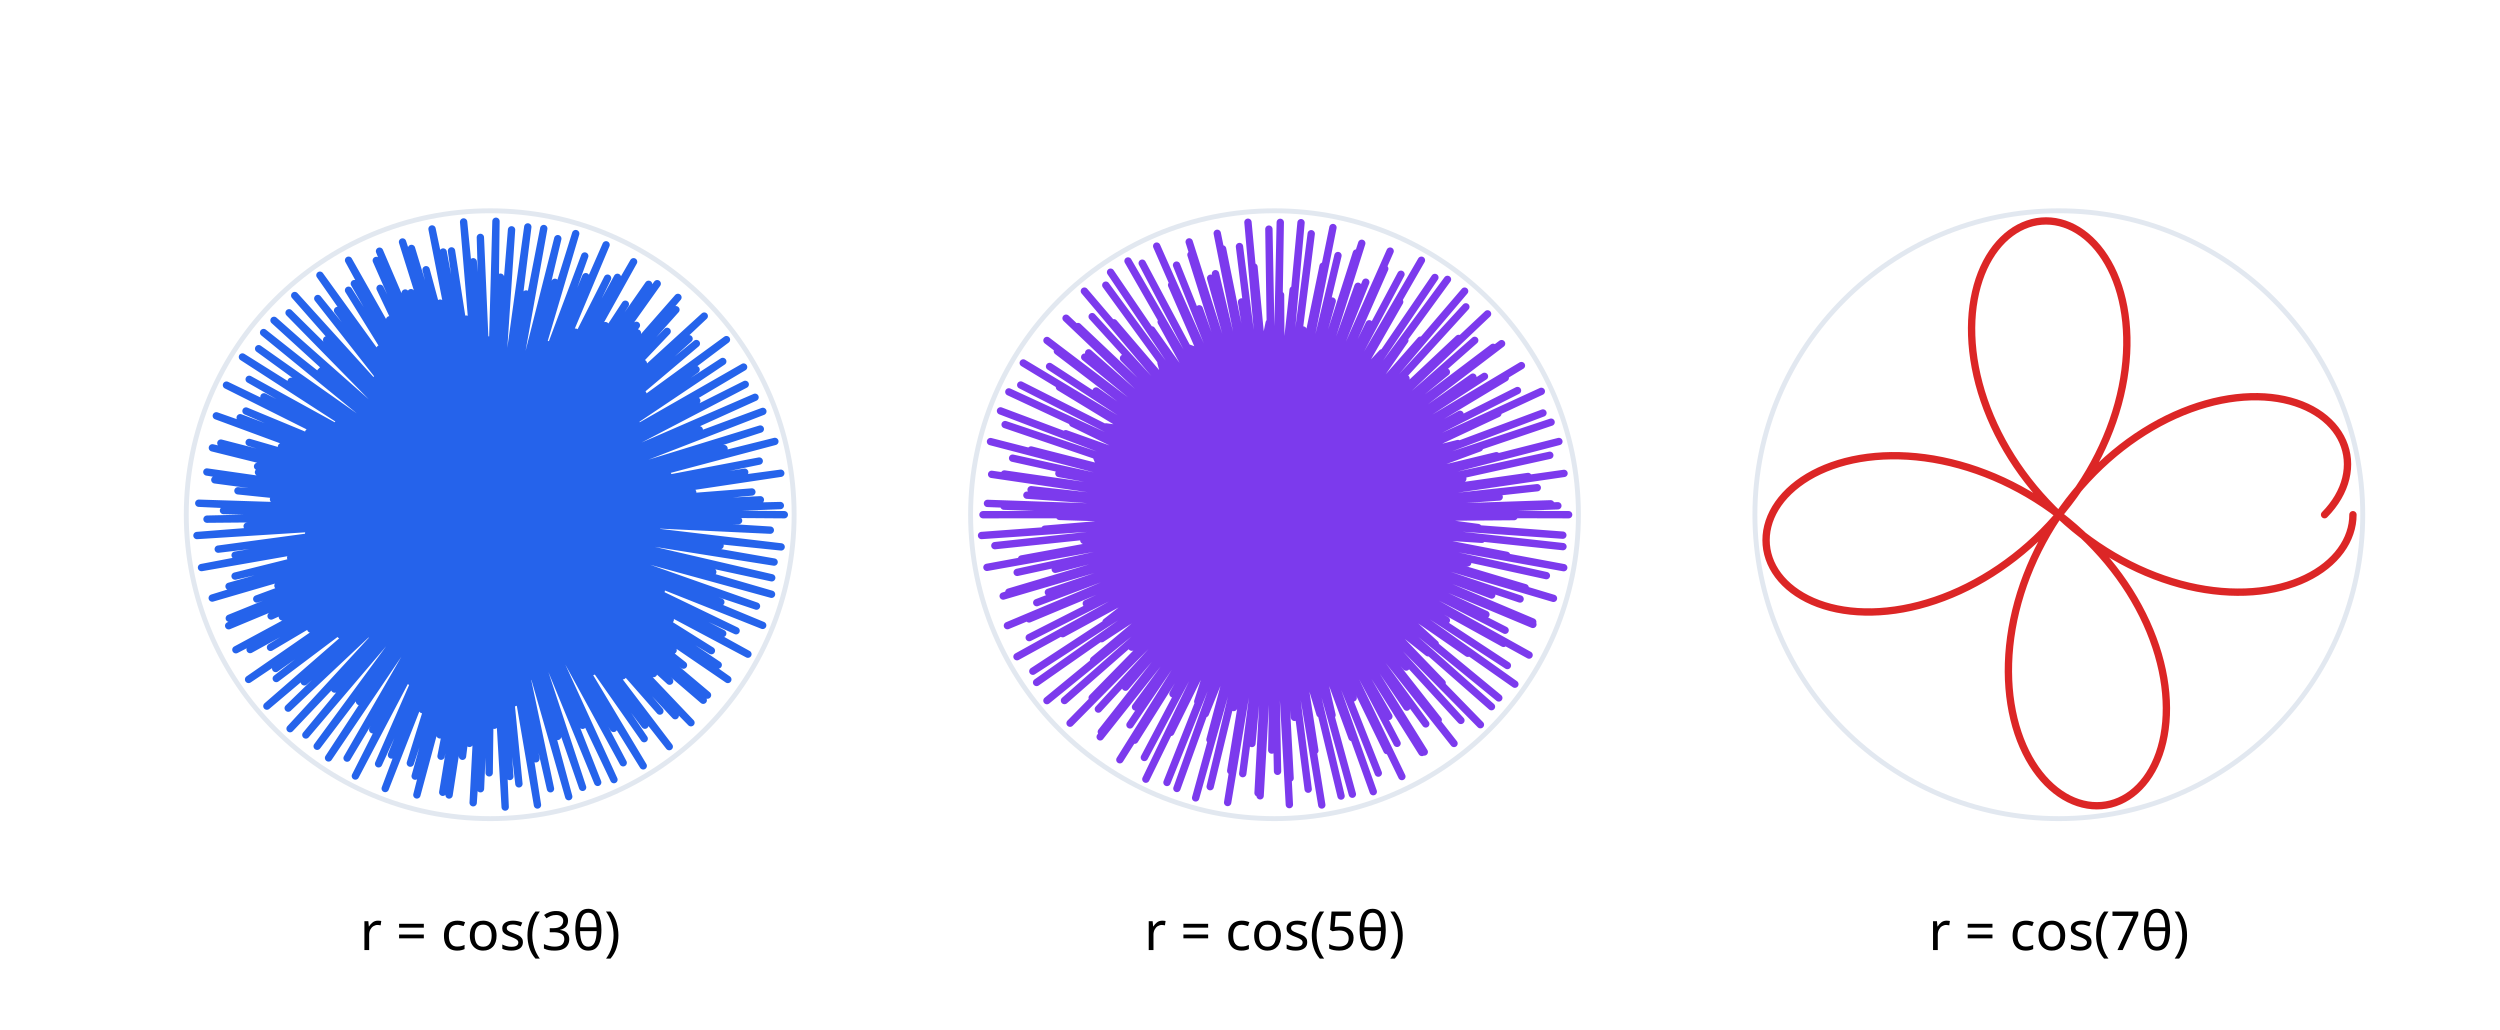
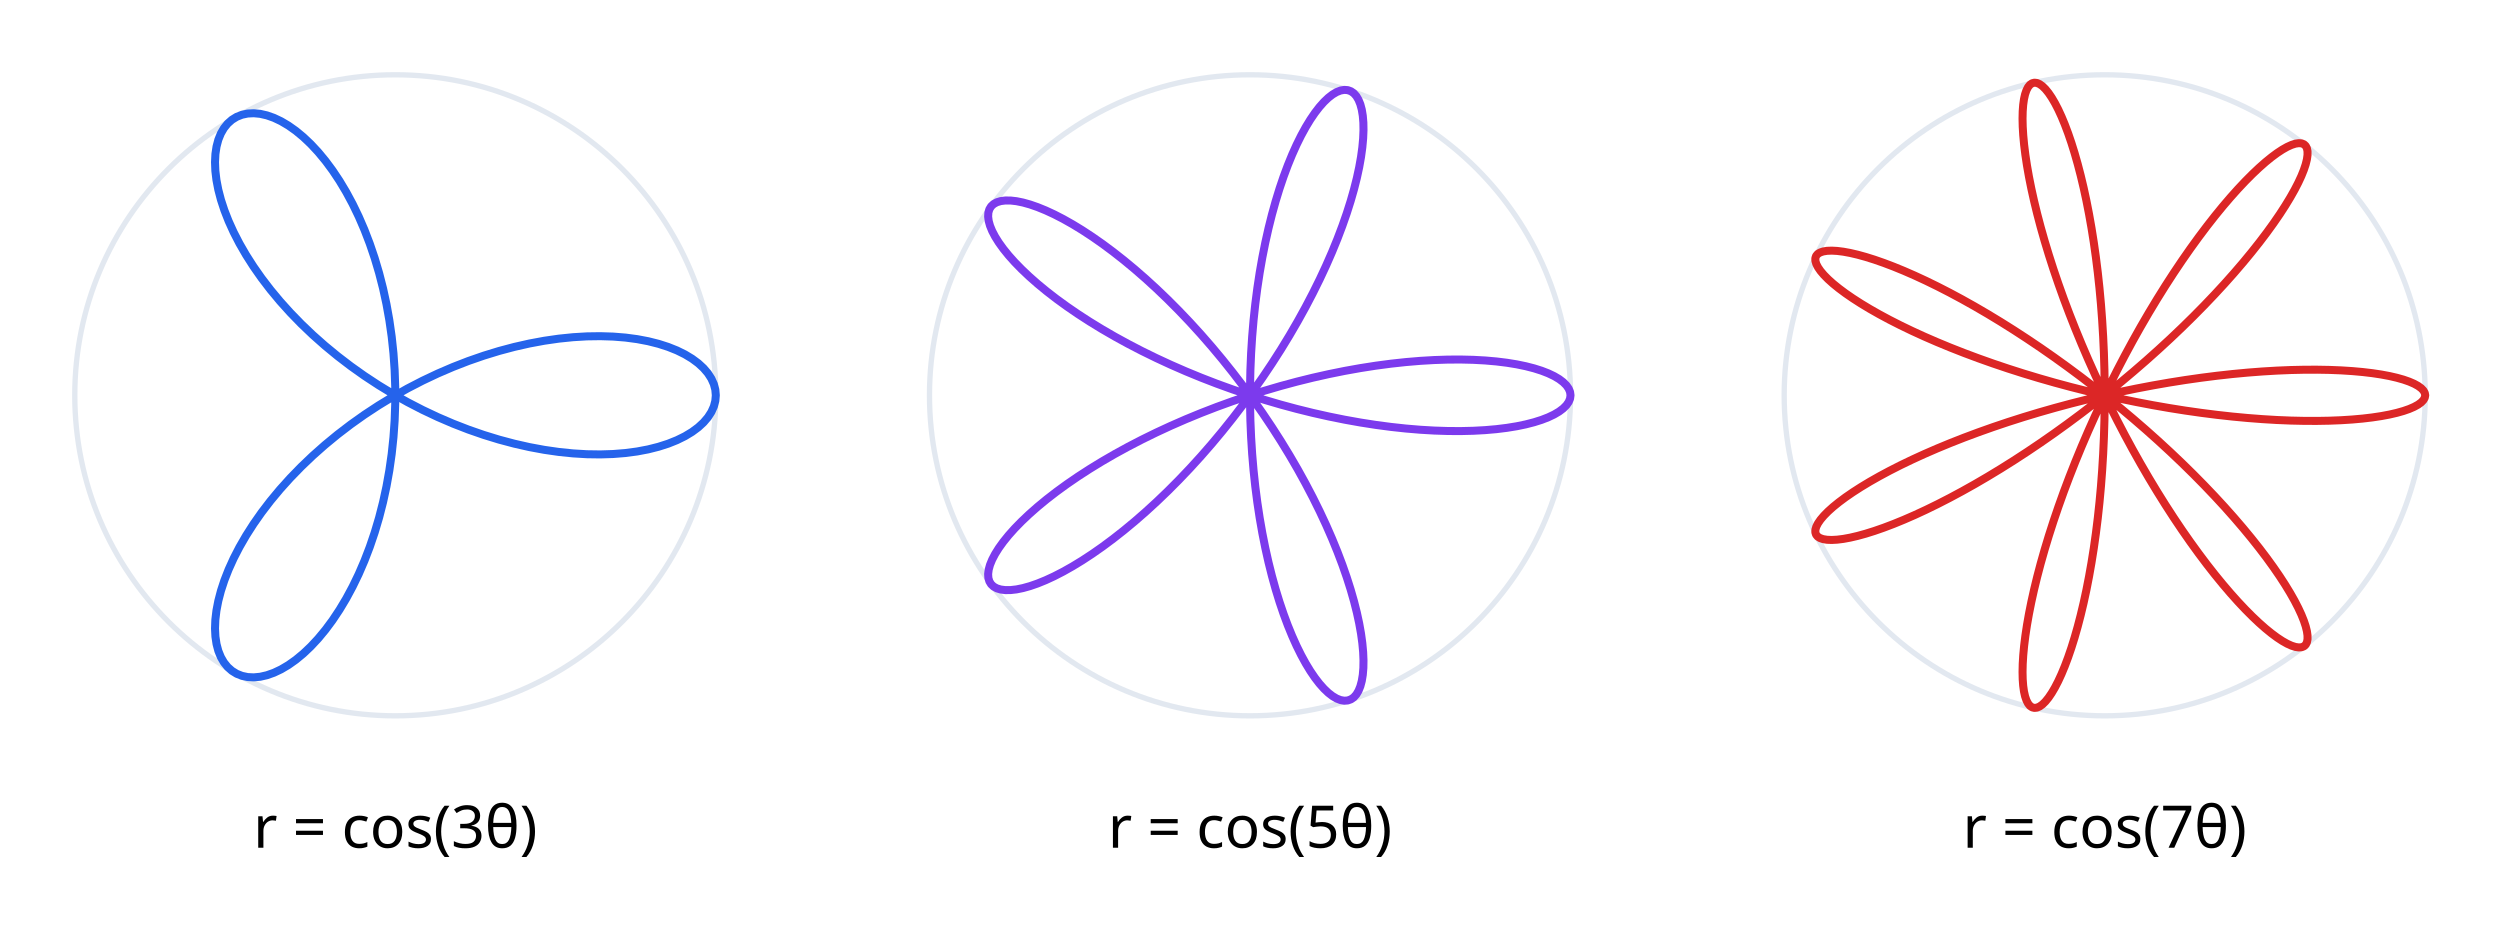
- <svg xmlns="http://www.w3.org/2000/svg" width="510" height="210" viewBox="0 0 510 210">
-   <circle r="62" stroke="#e2e8f0" stroke-width="1" stroke-opacity="1" stroke-linecap="round" stroke-linejoin="round" fill="none" fill-opacity="1" opacity="1" cx="100" cy="105" />
-   <path d="M 160 105 L 45.59 104.143 L 138.686 106.219 L 84.227 104.254 L 89.957 104.367 L 133.938 107.678 L 48.542 100.124 L 159.351 111.569 L 43.824 97.885 L 142.567 111.074 L 78.896 101.649 L 95.825 104.27 L 128.539 110.458 L 52.546 95.147 L 157.431 117.871 L 43.327 91.359 L 145.399 116.687 L 74.211 97.926 L 101.562 105.455 L 122.733 112.012 L 57.423 91.129 L 154.323 123.649 L 44.128 84.83 L 147.048 122.827 L 70.39 93.244 L 106.904 107.868 L 116.785 112.284 L 62.955 88.226 L 150.161 128.672 L 46.2 78.567 L 147.43 129.237 L 67.612 87.801 L 111.607 111.4 L 110.962 111.272 L 68.897 86.55 L 145.123 132.737 L 49.46 72.826 L 146.516 135.652 L 66.014 81.828 L 115.451 115.895 L 105.528 109.03 L 74.988 86.157 L 139.426 135.686 L 53.777 67.84 L 144.331 141.803 L 65.679 75.582 L 118.256 121.153 L 100.729 105.666 L 80.959 87.051 L 133.314 137.408 L 58.972 63.81 L 140.957 147.435 L 66.64 69.329 L 119.885 126.945 L 96.783 101.336 L 86.546 89.178 L 127.05 137.844 L 64.829 60.897 L 136.527 152.313 L 68.869 63.336 L 120.253 133.014 L 93.873 96.237 L 91.502 92.43 L 120.901 136.992 L 71.103 59.212 L 131.217 156.236 L 72.286 57.86 L 119.328 139.095 L 92.134 90.601 L 95.609 96.653 L 115.133 134.904 L 77.534 58.814 L 125.244 159.042 L 76.761 53.135 L 117.136 144.919 L 91.654 84.682 L 98.685 101.649 L 109.991 131.685 L 83.85 59.707 L 118.85 160.621 L 82.116 49.364 L 113.757 150.23 L 92.465 78.748 L 100.591 107.188 L 105.696 127.492 L 89.791 61.839 L 112.299 160.91 L 88.136 46.707 L 109.32 154.793 L 94.542 73.064 L 101.24 113.015 L 102.429 122.52 L 95.107 65.106 L 105.858 159.907 L 94.578 45.278 L 104.002 158.406 L 97.806 67.889 L 100.601 118.864 L 100.331 116.999 L 99.579 69.352 L 99.793 157.662 L 101.178 45.138 L 98.018 160.906 L 102.128 63.457 L 98.695 124.468 L 99.488 111.184 L 103.023 74.381 L 94.349 154.281 L 107.67 46.291 L 91.612 162.18 L 107.332 59.972 L 95.601 129.569 L 99.933 105.341 L 105.301 79.965 L 89.748 149.915 L 113.789 48.688 L 85.043 162.167 L 113.203 57.596 L 91.449 133.931 L 101.646 99.738 L 106.323 85.849 L 86.175 144.761 L 119.287 52.225 L 78.583 160.859 L 119.5 56.443 L 86.413 137.352 L 104.548 94.632 L 106.055 91.766 L 83.768 139.048 L 123.943 56.748 L 72.494 158.308 L 125.96 56.576 L 80.706 139.667 L 108.511 90.259 L 104.519 97.45 L 82.618 133.03 L 127.572 62.064 L 67.024 154.616 L 132.314 58.002 L 74.573 140.762 L 113.36 86.823 L 101.791 102.642 L 82.758 126.973 L 130.034 67.942 L 62.396 149.935 L 138.299 60.672 L 68.272 140.574 L 118.883 84.488 L 97.999 107.106 L 84.17 121.145 L 131.238 74.129 L 58.794 144.459 L 143.666 64.483 L 62.075 139.094 L 124.837 83.37 L 93.317 110.638 L 86.777 115.803 L 131.149 80.36 L 56.36 138.418 L 148.194 69.285 L 56.243 136.372 L 130.961 83.532 L 87.956 113.073 L 90.452 111.185 L 129.786 86.366 L 55.185 132.064 L 151.695 74.882 L 51.028 132.508 L 136.987 84.984 L 82.16 114.294 L 95.021 107.495 L 127.224 91.889 L 55.305 125.664 L 154.029 81.047 L 46.65 127.654 L 142.65 87.677 L 76.189 114.237 L 100.274 104.899 L 123.59 96.693 L 56.701 119.484 L 155.103 87.527 L 43.296 122.003 L 147.702 91.511 L 70.312 112.892 L 105.968 103.514 L 119.057 100.571 L 59.3 113.785 L 154.881 94.055 L 41.109 115.783 L 151.918 96.336 L 64.792 110.307 L 111.842 103.405 L 113.835 103.358 L 62.975 108.803 L 153.38 100.365 L 40.181 109.246 L 155.113 101.959 L 59.879 106.58 L 117.629 104.584 L 108.166 104.936 L 67.555 104.745 L 150.673 106.197 L 40.551 102.658 L 157.143 108.153 L 55.797 101.862 L 123.063 107.003 L 102.31 105.237 L 72.828 101.776 L 146.887 111.314 L 42.2 96.288 L 157.916 114.664 L 52.733 96.345 L 127.896 110.563 L 96.536 104.252 L 78.555 100.016 L 142.191 115.508 L 45.057 90.394 L 157.391 121.229 L 50.831 90.256 L 131.903 115.116 L 91.108 102.025 L 84.474 99.533 L 136.797 118.612 L 48.997 85.214 L 155.586 127.577 L 50.185 83.847 L 134.896 120.471 L 86.277 98.655 L 90.317 100.337 L 130.946 120.508 L 53.85 80.956 L 152.572 133.451 L 50.834 77.383 L 136.731 126.4 L 82.266 94.29 L 95.819 102.384 L 124.896 121.126 L 59.404 77.788 L 148.474 138.611 L 52.763 71.133 L 137.312 132.651 L 79.264 89.121 L 100.731 105.578 L 118.917 120.455 L 65.421 75.83 L 143.461 142.85 L 55.901 65.356 L 136.601 138.961 L 77.417 83.375 L 104.826 109.77 L 113.273 118.537 L 71.64 75.15 L 137.743 146 L 60.124 60.29 L 134.611 145.059 L 76.82 77.301 L 107.918 114.77 L 108.216 115.47 L 77.792 75.762 L 131.56 147.939 L 65.263 56.145 L 131.413 150.687 L 77.513 71.166 L 109.858 120.352 L 103.969 111.401 L 83.614 77.623 L 125.171 148.598 L 71.109 53.089 L 127.129 155.606 L 79.483 65.238 L 110.552 126.265 L 100.724 106.519 L 88.853 80.638 L 118.845 147.962 L 77.423 51.244 L 121.929 159.606 L 82.661 59.777 L 109.957 132.244 L 98.626 101.05 L 93.285 84.659 L 112.847 146.074 L 83.945 50.68 L 116.02 162.518 L 86.924 55.022 L 108.086 138.022 L 97.773 95.243 L 96.718 89.499 L 107.428 143.03 L 90.406 51.412 L 109.643 164.22 L 92.105 51.183 L 105.009 143.337 L 98.207 89.365 L 99.006 94.931 L 102.815 138.973 L 96.541 53.399 L 103.055 164.64 L 97.995 48.429 L 100.846 147.95 L 99.916 83.684 L 100.051 100.706 L 99.198 134.094 L 102.1 56.547 L 96.526 163.764 L 104.355 46.885 L 95.764 151.652 L 102.832 78.459 L 99.809 106.559 L 96.725 128.616 L 106.854 60.71 L 90.321 161.63 L 110.927 46.62 L 89.972 154.271 L 106.834 73.931 L 98.292 112.222 L 95.495 122.789 L 110.613 65.701 L 84.692 158.334 L 117.442 47.653 L 83.708 155.684 L 111.756 70.311 L 95.567 117.433 L 95.552 116.879 L 113.228 71.295 L 79.865 154.018 L 123.635 49.944 L 77.23 155.818 L 117.391 67.768 L 91.753 121.953 L 96.886 111.154 L 114.6 77.243 L 76.034 148.872 L 129.253 53.399 L 70.807 154.656 L 123.501 66.429 L 87.018 125.571 L 99.429 105.873 L 114.683 83.28 L 73.347 143.118 L 134.069 57.875 L 64.705 152.237 L 129.826 66.366 L 81.566 128.115 L 103.064 101.279 L 113.488 89.138 L 71.904 137.006 L 137.89 63.184 L 59.176 148.652 L 136.1 67.598 L 75.637 129.459 L 107.625 97.582 L 111.08 94.555 L 71.751 130.8 L 140.567 69.104 L 54.447 144.046 L 142.056 70.086 L 69.488 129.53 L 112.905 94.956 L 107.577 99.292 L 72.88 124.769 L 141.999 75.386 L 50.712 138.604 L 147.441 73.738 L 63.387 128.308 L 118.668 93.525 L 103.144 103.135 L 75.225 119.174 L 142.138 81.765 L 48.122 132.549 L 152.028 78.413 L 57.6 125.832 L 124.655 93.365 L 97.986 105.912 L 78.669 114.257 L 140.994 87.973 L 46.777 126.13 L 155.622 83.925 L 52.38 122.191 L 130.599 94.495 L 92.341 107.495 L 83.047 110.229 L 138.629 93.747 L 46.727 119.612 L 158.072 90.051 L 47.956 117.527 L 136.233 96.88 L 86.466 107.81 L 88.156 107.265 L 135.162 98.848 L 47.962 113.263 L 159.277 96.542 L 44.522 112.026 L 141.305 100.428 L 80.628 106.836 L 93.758 105.492 L 130.754 103.06 L 50.42 107.344 L 159.187 103.135 L 42.23 105.91 L 145.585 105" stroke="#2563eb" stroke-width="1.5" stroke-opacity="1" stroke-linecap="round" stroke-linejoin="round" fill="none" fill-opacity="1" opacity="1" />
-   <text x="100" y="190" font-family="sans-serif" font-size="11" font-weight="normal" fill="#000000" text-anchor="middle" dominant-baseline="middle">r = cos(3θ)</text>
-   <circle r="62" stroke="#e2e8f0" stroke-width="1" stroke-opacity="1" stroke-linecap="round" stroke-linejoin="round" fill="none" fill-opacity="1" opacity="1" cx="260" cy="105" />
-   <path d="M 320 105 L 248.016 104.811 L 204.816 103.261 L 294.005 106.608 L 301.528 107.619 L 209.489 101.015 L 238.727 102.984 L 318.845 111.513 L 257.733 104.713 L 202.293 96.766 L 285.257 109.01 L 307.355 113.286 L 216.017 96.588 L 230.446 98.864 L 315.463 117.43 L 267.269 106.75 L 202.063 90.085 L 275.84 109.345 L 311.138 119.896 L 223.97 93.886 L 223.679 93.167 L 310.097 122.198 L 276.027 110.786 L 204.104 83.821 L 266.358 107.524 L 312.677 126.88 L 232.819 93.205 L 218.822 86.355 L 303.128 125.353 L 283.471 116.531 L 208.231 78.545 L 257.418 103.629 L 311.933 133.636 L 241.972 94.686 L 216.131 78.976 L 295.054 126.548 L 289.161 123.564 L 214.11 74.76 L 249.58 97.896 L 309.033 139.574 L 250.822 98.309 L 215.704 71.63 L 286.448 125.585 L 292.788 131.359 L 221.282 72.856 L 243.323 90.705 L 304.259 144.162 L 258.785 103.89 L 217.475 64.915 L 277.915 122.428 L 294.195 139.33 L 229.199 73.088 L 239.006 82.552 L 298.026 146.965 L 265.351 111.095 L 221.215 59.389 L 270.05 117.203 L 293.391 146.871 L 237.264 75.55 L 236.841 74.005 L 290.854 147.678 L 270.115 119.466 L 226.556 55.529 L 263.394 110.195 L 290.547 153.403 L 244.873 80.173 L 236.879 65.672 L 283.326 146.147 L 272.812 128.453 L 233.011 53.69 L 258.391 101.821 L 285.983 158.414 L 251.465 86.727 L 239.007 58.147 L 276.047 142.381 L 273.332 137.458 L 240.016 54.083 L 255.359 92.604 L 280.146 161.502 L 256.556 94.838 L 242.955 51.972 L 269.598 136.555 L 271.732 145.873 L 246.972 56.757 L 254.462 83.132 L 273.577 162.399 L 259.784 104.017 L 248.317 47.595 L 264.491 128.994 L 268.227 153.131 L 253.283 61.598 L 255.703 74.013 L 266.868 160.997 L 260.928 113.695 L 254.583 45.336 L 261.135 120.148 L 263.178 158.747 L 258.411 68.333 L 258.92 65.837 L 260.618 157.35 L 259.928 123.262 L 261.174 45.362 L 259.803 110.565 L 257.062 162.349 L 261.907 76.553 L 263.801 59.123 L 255.391 151.675 L 256.89 132.118 L 267.489 47.68 L 260.61 100.844 L 250.44 163.712 L 263.448 85.742 L 269.906 54.289 L 251.671 144.335 L 252.077 139.713 L 272.946 52.13 L 263.508 91.592 L 243.909 162.77 L 262.863 95.315 L 276.697 51.616 L 249.828 135.81 L 245.887 145.588 L 277.03 58.4 L 268.288 83.384 L 238.064 159.623 L 260.142 104.662 L 283.586 51.229 L 250.087 126.664 L 238.828 149.41 L 279.327 66.051 L 274.594 76.716 L 233.449 154.527 L 255.44 113.193 L 289.971 53.089 L 252.517 117.503 L 231.478 150.994 L 279.557 74.545 L 281.953 71.97 L 230.517 147.88 L 249.065 120.379 L 295.284 56.995 L 257.017 108.927 L 224.439 150.32 L 277.596 83.288 L 289.805 69.385 L 229.599 140.186 L 241.453 125.795 L 299.034 62.598 L 263.333 101.492 L 218.297 147.532 L 273.485 91.674 L 297.551 69.041 L 230.876 132.023 L 233.14 129.147 L 300.842 69.43 L 271.069 95.663 L 213.577 142.926 L 267.426 99.126 L 304.591 70.854 L 234.366 123.997 L 224.716 130.297 L 300.474 76.936 L 279.719 91.782 L 210.702 136.931 L 259.768 105.145 L 310.372 74.58 L 239.923 116.697 L 216.789 129.272 L 297.85 84.517 L 288.706 90.045 L 209.963 130.075 L 250.984 109.342 L 314.431 79.836 L 247.247 110.654 L 209.934 126.26 L 293.058 91.573 L 297.421 90.483 L 211.496 122.943 L 241.629 111.469 L 316.424 86.125 L 255.907 106.298 L 204.652 121.596 L 286.346 97.55 L 305.272 92.965 L 215.273 116.139 L 232.309 111.435 L 316.158 92.878 L 265.37 103.929 L 201.336 115.741 L 278.1 101.98 L 311.724 97.204 L 221.103 110.238 L 223.628 109.316 L 313.6 99.494 L 275.044 103.694 L 200.236 109.242 L 268.823 104.513 L 316.341 102.781 L 228.646 105.741 L 216.147 105.345 L 308.882 105.385 L 284.318 105.575 L 201.444 102.694 L 259.089 104.95 L 318.818 109.175 L 237.44 103.041 L 210.342 99.899 L 302.292 110.018 L 292.61 109.391 L 204.888 96.693 L 249.507 103.249 L 319.003 115.804 L 246.93 102.394 L 206.571 93.467 L 294.252 112.96 L 299.407 114.814 L 210.336 91.797 L 240.677 99.536 L 316.908 122.064 L 256.515 103.895 L 205.042 86.615 L 285.286 113.904 L 304.307 121.39 L 217.411 88.478 L 233.14 94.091 L 312.709 127.382 L 265.588 107.477 L 205.806 79.945 L 275.984 112.697 L 307.042 128.574 L 225.623 87.09 L 227.343 87.327 L 306.73 131.249 L 273.582 112.913 L 208.744 74.046 L 266.954 109.351 L 307.505 135.771 L 234.403 87.842 L 223.604 79.764 L 299.424 133.265 L 280.012 119.831 L 213.585 69.457 L 258.782 104.037 L 305.753 142.379 L 243.145 90.781 L 222.09 71.984 L 291.335 133.17 L 284.511 127.743 L 219.919 66.618 L 251.986 97.081 L 302.004 147.839 L 251.251 95.791 L 222.803 64.594 L 283.06 130.855 L 286.857 136.084 L 227.233 65.846 L 246.978 88.932 L 296.618 151.667 L 258.175 102.597 L 225.583 58.174 L 275.202 126.381 L 286.987 144.25 L 234.945 67.302 L 244.034 80.136 L 290.077 153.501 L 263.466 110.791 L 230.117 53.241 L 268.33 119.967 L 285.005 151.643 L 242.451 70.989 L 243.273 71.29 L 282.94 153.118 L 266.797 119.854 L 235.965 50.207 L 262.931 111.978 L 281.17 157.717 L 249.165 76.741 L 244.65 62.999 L 275.807 150.461 L 267.991 129.204 L 242.593 49.345 L 259.379 102.898 L 275.881 162.019 L 254.569 84.243 L 247.961 55.835 L 269.274 145.633 L 267.036 138.23 L 249.408 50.777 L 257.904 93.292 L 269.643 164.22 L 258.247 93.051 L 252.852 50.29 L 263.887 138.898 L 264.082 146.343 L 255.812 54.456 L 258.577 83.766 L 263.029 164.142 L 259.916 102.624 L 258.853 46.742 L 260.101 130.657 L 259.433 153.016 L 261.236 60.175 L 261.303 74.924 L 256.644 161.77 L 259.448 112.363 L 265.409 45.426 L 258.248 121.421 L 253.521 157.825 L 265.189 67.581 L 265.831 67.32 L 251.069 157.252 L 256.882 121.661 L 271.922 46.419 L 258.51 111.772 L 246.876 160.481 L 267.294 76.198 L 271.769 61.419 L 246.827 150.893 L 252.415 129.939 L 277.798 49.63 L 260.909 102.319 L 240.087 160.847 L 267.313 85.467 L 278.617 57.564 L 244.34 143.124 L 246.394 136.695 L 282.487 54.812 L 265.299 93.656 L 233.755 158.953 L 265.17 94.784 L 285.801 55.949 L 243.896 134.48 L 239.286 141.54 L 285.529 61.576 L 271.383 86.317 L 228.451 154.991 L 260.951 103.544 L 292.718 56.603 L 245.629 125.552 L 231.644 144.223 L 286.585 69.421 L 278.734 80.735 L 224.672 149.3 L 254.903 111.189 L 298.781 59.394 L 249.511 116.948 L 224.068 144.655 L 285.463 77.773 L 286.82 77.212 L 222.804 142.343 L 247.411 117.246 L 303.46 64.034 L 255.35 109.247 L 217.156 142.91 L 282.135 86.027 L 295.055 75.898 L 223.092 134.671 L 238.976 121.363 L 306.325 70.101 L 262.804 102.956 L 211.466 139.221 L 276.736 93.59 L 302.83 76.777 L 225.626 126.883 L 230.171 123.336 L 307.077 77.074 L 271.41 98.472 L 207.468 133.966 L 269.557 99.925 L 309.568 79.67 L 230.328 119.578 L 221.604 123.12 L 305.569 84.367 L 280.615 96.054 L 205.513 127.632 L 261.022 104.594 L 314.762 84.25 L 236.96 113.317 L 213.868 120.837 L 301.818 91.376 L 289.817 95.803 L 205.804 120.787 L 251.656 107.289 L 318.013 90.066 L 245.143 108.576 L 207.503 116.765 L 296.007 97.524 L 298.411 97.654 L 208.385 114.031 L 242.052 107.85 L 319.061 96.573 L 254.383 105.711 L 202.951 111.314 L 288.465 102.302 L 305.832 101.384 L 213.133 107.956 L 232.818 106.285 L 317.803 103.179 L 264.107 104.935 L 200.527 105" stroke="#7c3aed" stroke-width="1.5" stroke-opacity="1" stroke-linecap="round" stroke-linejoin="round" fill="none" fill-opacity="1" opacity="1" />
-   <text x="260" y="190" font-family="sans-serif" font-size="11" font-weight="normal" fill="#000000" text-anchor="middle" dominant-baseline="middle">r = cos(5θ)</text>
-   <circle r="62" stroke="#e2e8f0" stroke-width="1" stroke-opacity="1" stroke-linecap="round" stroke-linejoin="round" fill="none" fill-opacity="1" opacity="1" cx="420" cy="105" />
-   <path d="M 480 105 L 479.961 105.944 L 479.843 106.885 L 479.647 107.82 L 479.372 108.745 L 479.021 109.657 L 478.593 110.553 L 478.089 111.429 L 477.511 112.284 L 476.859 113.113 L 476.136 113.914 L 475.342 114.683 L 474.479 115.419 L 473.549 116.118 L 472.554 116.778 L 471.496 117.395 L 470.377 117.968 L 469.2 118.495 L 467.967 118.973 L 466.681 119.399 L 465.344 119.773 L 463.959 120.091 L 462.529 120.353 L 461.057 120.557 L 459.546 120.701 L 458 120.784 L 456.421 120.805 L 454.812 120.763 L 453.178 120.657 L 451.52 120.486 L 449.844 120.251 L 448.151 119.949 L 446.447 119.583 L 444.733 119.15 L 443.014 118.652 L 441.292 118.088 L 439.572 117.46 L 437.857 116.767 L 436.15 116.011 L 434.455 115.192 L 432.775 114.312 L 431.113 113.372 L 429.473 112.373 L 427.857 111.316 L 426.269 110.204 L 424.711 109.038 L 423.188 107.821 L 421.701 106.553 L 420.253 105.239 L 418.847 103.879 L 417.486 102.476 L 416.171 101.033 L 414.906 99.553 L 413.692 98.038 L 412.531 96.492 L 411.426 94.917 L 410.377 93.316 L 409.387 91.692 L 408.458 90.049 L 407.589 88.39 L 406.783 86.718 L 406.041 85.037 L 405.363 83.35 L 404.751 81.659 L 404.204 79.97 L 403.723 78.285 L 403.308 76.608 L 402.96 74.941 L 402.677 73.289 L 402.461 71.656 L 402.31 70.043 L 402.224 68.456 L 402.201 66.896 L 402.242 65.368 L 402.345 63.874 L 402.509 62.418 L 402.733 61.003 L 403.014 59.632 L 403.351 58.307 L 403.743 57.032 L 404.188 55.81 L 404.683 54.642 L 405.227 53.531 L 405.817 52.481 L 406.45 51.492 L 407.124 50.568 L 407.838 49.709 L 408.586 48.919 L 409.368 48.199 L 410.181 47.55 L 411.02 46.974 L 411.884 46.472 L 412.769 46.046 L 413.672 45.695 L 414.591 45.422 L 415.521 45.226 L 416.459 45.109 L 417.403 45.069 L 418.349 45.109 L 419.294 45.227 L 420.235 45.424 L 421.167 45.698 L 422.09 46.05 L 422.998 46.479 L 423.889 46.984 L 424.759 47.564 L 425.607 48.218 L 426.428 48.945 L 427.22 49.742 L 427.979 50.609 L 428.704 51.544 L 429.391 52.544 L 430.038 53.609 L 430.643 54.735 L 431.202 55.92 L 431.714 57.162 L 432.177 58.458 L 432.588 59.806 L 432.945 61.204 L 433.247 62.647 L 433.492 64.133 L 433.679 65.659 L 433.806 67.223 L 433.872 68.82 L 433.876 70.448 L 433.817 72.103 L 433.694 73.782 L 433.506 75.481 L 433.254 77.198 L 432.937 78.929 L 432.554 80.669 L 432.107 82.417 L 431.594 84.167 L 431.017 85.918 L 430.376 87.665 L 429.671 89.405 L 428.904 91.134 L 428.076 92.849 L 427.187 94.548 L 426.239 96.226 L 425.233 97.88 L 424.172 99.508 L 423.056 101.106 L 421.888 102.671 L 420.67 104.2 L 419.403 105.691 L 418.091 107.14 L 416.735 108.546 L 415.339 109.906 L 413.904 111.217 L 412.434 112.477 L 410.931 113.685 L 409.398 114.837 L 407.838 115.933 L 406.255 116.97 L 404.652 117.948 L 403.03 118.864 L 401.395 119.717 L 399.75 120.507 L 398.096 121.232 L 396.439 121.892 L 394.782 122.486 L 393.127 123.013 L 391.478 123.474 L 389.84 123.868 L 388.214 124.195 L 386.606 124.456 L 385.017 124.65 L 383.452 124.779 L 381.913 124.843 L 380.405 124.842 L 378.93 124.779 L 377.491 124.653 L 376.092 124.466 L 374.735 124.221 L 373.424 123.918 L 372.161 123.558 L 370.95 123.145 L 369.792 122.679 L 368.691 122.164 L 367.648 121.601 L 366.667 120.992 L 365.749 120.341 L 364.896 119.649 L 364.111 118.919 L 363.395 118.154 L 362.749 117.358 L 362.176 116.532 L 361.676 115.679 L 361.251 114.803 L 360.902 113.908 L 360.629 112.995 L 360.434 112.068 L 360.317 111.13 L 360.278 110.186 L 360.317 109.236 L 360.435 108.286 L 360.632 107.338 L 360.906 106.396 L 361.259 105.463 L 361.688 104.541 L 362.194 103.634 L 362.775 102.746 L 363.431 101.879 L 364.159 101.036 L 364.959 100.221 L 365.829 99.436 L 366.768 98.684 L 367.773 97.967 L 368.842 97.289 L 369.974 96.652 L 371.166 96.059 L 372.416 95.511 L 373.722 95.011 L 375.079 94.561 L 376.487 94.163 L 377.942 93.819 L 379.442 93.531 L 380.982 93.3 L 382.561 93.128 L 384.174 93.015 L 385.82 92.964 L 387.493 92.975 L 389.192 93.049 L 390.913 93.186 L 392.652 93.387 L 394.407 93.653 L 396.172 93.984 L 397.946 94.379 L 399.724 94.839 L 401.503 95.363 L 403.28 95.951 L 405.05 96.603 L 406.812 97.316 L 408.561 98.092 L 410.293 98.928 L 412.007 99.823 L 413.698 100.775 L 415.363 101.785 L 416.999 102.848 L 418.603 103.965 L 420.173 105.132 L 421.704 106.348 L 423.196 107.611 L 424.644 108.918 L 426.047 110.266 L 427.401 111.654 L 428.706 113.078 L 429.958 114.535 L 431.155 116.024 L 432.296 117.54 L 433.379 119.081 L 434.402 120.644 L 435.363 122.226 L 436.262 123.822 L 437.098 125.431 L 437.869 127.048 L 438.574 128.671 L 439.212 130.295 L 439.784 131.918 L 440.289 133.536 L 440.727 135.145 L 441.097 136.743 L 441.4 138.325 L 441.636 139.889 L 441.805 141.43 L 441.908 142.946 L 441.947 144.434 L 441.92 145.889 L 441.831 147.31 L 441.68 148.692 L 441.469 150.033 L 441.198 151.329 L 440.87 152.578 L 440.486 153.778 L 440.049 154.924 L 439.56 156.016 L 439.022 157.049 L 438.436 158.023 L 437.806 158.934 L 437.134 159.78 L 436.422 160.561 L 435.673 161.273 L 434.891 161.914 L 434.076 162.485 L 433.234 162.982 L 432.366 163.405 L 431.477 163.753 L 430.568 164.025 L 429.643 164.22 L 428.705 164.337 L 427.758 164.376 L 426.804 164.337 L 425.847 164.219 L 424.891 164.023 L 423.938 163.749 L 422.991 163.397 L 422.055 162.968 L 421.131 162.462 L 420.224 161.88 L 419.336 161.224 L 418.47 160.495 L 417.63 159.693 L 416.818 158.821 L 416.037 157.879 L 415.29 156.871 L 414.58 155.797 L 413.909 154.66 L 413.28 153.463 L 412.695 152.206 L 412.156 150.894 L 411.666 149.528 L 411.226 148.111 L 410.839 146.645 L 410.506 145.135 L 410.23 143.582 L 410.01 141.99 L 409.85 140.362 L 409.75 138.701 L 409.711 137.01 L 409.734 135.293 L 409.819 133.553 L 409.969 131.793 L 410.182 130.017 L 410.459 128.228 L 410.8 126.431 L 411.206 124.627 L 411.675 122.822 L 412.209 121.017 L 412.805 119.218 L 413.464 117.426 L 414.184 115.647 L 414.965 113.882 L 415.805 112.135 L 416.704 110.41 L 417.659 108.71 L 418.669 107.037 L 419.732 105.396 L 420.847 103.789 L 422.011 102.218 L 423.222 100.688 L 424.478 99.199 L 425.777 97.756 L 427.116 96.36 L 428.492 95.013 L 429.903 93.719 L 431.345 92.479 L 432.817 91.295 L 434.314 90.169 L 435.835 89.103 L 437.375 88.098 L 438.931 87.155 L 440.501 86.276 L 442.081 85.462 L 443.667 84.714 L 445.257 84.032 L 446.846 83.417 L 448.432 82.87 L 450.011 82.391 L 451.579 81.98 L 453.134 81.637 L 454.671 81.362 L 456.188 81.153 L 457.681 81.012 L 459.146 80.937 L 460.581 80.927 L 461.982 80.982 L 463.346 81.099 L 464.67 81.279 L 465.951 81.519 L 467.186 81.817 L 468.372 82.173 L 469.507 82.583 L 470.588 83.047 L 471.612 83.562 L 472.577 84.126 L 473.481 84.736 L 474.321 85.39 L 475.095 86.086 L 475.803 86.82 L 476.441 87.59 L 477.008 88.394 L 477.503 89.228 L 477.924 90.089 L 478.271 90.974 L 478.542 91.88 L 478.737 92.805 L 478.854 93.744 L 478.893 94.695 L 478.855 95.655 L 478.738 96.619 L 478.543 97.586 L 478.27 98.551 L 477.919 99.511 L 477.49 100.464 L 476.985 101.406 L 476.404 102.333 L 475.748 103.244 L 475.018 104.134 L 474.216 105" stroke="#dc2626" stroke-width="1.5" stroke-opacity="1" stroke-linecap="round" stroke-linejoin="round" fill="none" fill-opacity="1" opacity="1" />
-   <text x="420" y="190" font-family="sans-serif" font-size="11" font-weight="normal" fill="#000000" text-anchor="middle" dominant-baseline="middle">r = cos(7θ)</text>
+ <svg xmlns="http://www.w3.org/2000/svg" width="468" height="175.75" viewBox="26 31 468 175.75">
+   <circle r="60" stroke="#e2e8f0" stroke-width="1" stroke-opacity="1" stroke-linecap="round" stroke-linejoin="round" fill="none" fill-opacity="1" opacity="1" cx="100" cy="105" />
+   <path d="M 160 105 L 159.908 106.052 L 159.631 107.094 L 159.171 108.118 L 158.53 109.116 L 157.71 110.077 L 156.715 110.995 L 155.549 111.859 L 154.217 112.663 L 152.724 113.398 L 151.077 114.058 L 149.282 114.634 L 147.347 115.122 L 145.28 115.514 L 143.09 115.806 L 140.785 115.992 L 138.374 116.068 L 135.869 116.031 L 133.278 115.877 L 130.613 115.605 L 127.885 115.211 L 125.103 114.695 L 122.28 114.057 L 119.427 113.298 L 116.554 112.417 L 113.674 111.417 L 110.797 110.3 L 107.935 109.069 L 105.098 107.729 L 102.298 106.282 L 99.545 104.735 L 96.849 103.093 L 94.219 101.363 L 91.666 99.55 L 89.199 97.662 L 86.826 95.708 L 84.554 93.695 L 82.393 91.632 L 80.348 89.528 L 78.425 87.393 L 76.631 85.236 L 74.971 83.066 L 73.449 80.896 L 72.068 78.733 L 70.831 76.589 L 69.741 74.475 L 68.8 72.4 L 68.007 70.374 L 67.362 68.409 L 66.867 66.515 L 66.517 64.7 L 66.313 62.974 L 66.25 61.348 L 66.326 59.829 L 66.536 58.427 L 66.875 57.149 L 67.339 56.003 L 67.921 54.996 L 68.614 54.135 L 69.413 53.425 L 70.309 52.872 L 71.295 52.48 L 72.362 52.254 L 73.503 52.197 L 74.708 52.311 L 75.968 52.598 L 77.274 53.059 L 78.617 53.695 L 79.987 54.505 L 81.375 55.487 L 82.772 56.641 L 84.167 57.962 L 85.552 59.449 L 86.918 61.096 L 88.256 62.898 L 89.556 64.851 L 90.811 66.947 L 92.013 69.18 L 93.154 71.543 L 94.227 74.027 L 95.224 76.623 L 96.141 79.323 L 96.97 82.117 L 97.708 84.995 L 98.349 87.946 L 98.889 90.96 L 99.325 94.026 L 99.655 97.133 L 99.875 100.268 L 99.986 103.421 L 99.986 106.579 L 99.875 109.732 L 99.655 112.867 L 99.325 115.974 L 98.889 119.04 L 98.349 122.054 L 97.708 125.005 L 96.97 127.883 L 96.141 130.677 L 95.224 133.377 L 94.227 135.973 L 93.154 138.457 L 92.013 140.82 L 90.811 143.053 L 89.556 145.149 L 88.256 147.102 L 86.918 148.904 L 85.552 150.551 L 84.167 152.038 L 82.772 153.359 L 81.375 154.513 L 79.987 155.495 L 78.617 156.305 L 77.274 156.941 L 75.968 157.402 L 74.708 157.689 L 73.503 157.803 L 72.362 157.746 L 71.295 157.52 L 70.309 157.128 L 69.413 156.575 L 68.614 155.865 L 67.921 155.004 L 67.339 153.997 L 66.875 152.851 L 66.536 151.573 L 66.326 150.171 L 66.25 148.652 L 66.313 147.026 L 66.517 145.3 L 66.867 143.485 L 67.362 141.591 L 68.007 139.626 L 68.8 137.6 L 69.741 135.525 L 70.831 133.411 L 72.068 131.267 L 73.449 129.104 L 74.971 126.934 L 76.631 124.764 L 78.425 122.607 L 80.348 120.472 L 82.393 118.368 L 84.554 116.305 L 86.826 114.292 L 89.199 112.338 L 91.666 110.45 L 94.219 108.637 L 96.849 106.907 L 99.545 105.265 L 102.298 103.718 L 105.098 102.271 L 107.935 100.931 L 110.797 99.7 L 113.674 98.583 L 116.554 97.583 L 119.427 96.702 L 122.28 95.943 L 125.103 95.305 L 127.885 94.789 L 130.613 94.395 L 133.278 94.123 L 135.869 93.969 L 138.374 93.932 L 140.785 94.008 L 143.09 94.194 L 145.28 94.486 L 147.347 94.878 L 149.282 95.366 L 151.077 95.942 L 152.724 96.602 L 154.217 97.337 L 155.549 98.141 L 156.715 99.005 L 157.71 99.923 L 158.53 100.884 L 159.171 101.882 L 159.631 102.906 L 159.908 103.948 L 160 105" stroke="#2563eb" stroke-width="1.5" stroke-opacity="1" stroke-linecap="round" stroke-linejoin="round" fill="none" fill-opacity="1" opacity="1" />
+   <text x="100" y="185.875" font-family="sans-serif" font-size="11" font-weight="normal" fill="#000000" text-anchor="middle" dominant-baseline="middle">r = cos(3θ)</text>
+   <circle r="60" stroke="#e2e8f0" stroke-width="1" stroke-opacity="1" stroke-linecap="round" stroke-linejoin="round" fill="none" fill-opacity="1" opacity="1" cx="260" cy="105" />
+   <path d="M 320 105 L 319.914 105.63 L 319.656 106.254 L 319.227 106.868 L 318.628 107.465 L 317.862 108.043 L 316.931 108.594 L 315.837 109.114 L 314.585 109.599 L 313.179 110.044 L 311.623 110.444 L 309.922 110.796 L 308.082 111.095 L 306.109 111.338 L 304.01 111.521 L 301.79 111.641 L 299.459 111.697 L 297.022 111.684 L 294.488 111.601 L 291.865 111.447 L 289.162 111.22 L 286.387 110.919 L 283.549 110.543 L 280.658 110.092 L 277.722 109.566 L 274.751 108.966 L 271.755 108.294 L 268.742 107.549 L 265.722 106.734 L 262.705 105.851 L 259.7 104.902 L 256.717 103.891 L 253.764 102.821 L 250.851 101.694 L 247.986 100.516 L 245.178 99.289 L 242.436 98.02 L 239.767 96.712 L 237.18 95.371 L 234.681 94.003 L 232.279 92.611 L 229.98 91.203 L 227.79 89.785 L 225.715 88.362 L 223.76 86.941 L 221.932 85.528 L 220.234 84.129 L 218.67 82.751 L 217.245 81.401 L 215.96 80.085 L 214.82 78.81 L 213.826 77.581 L 212.979 76.406 L 212.281 75.29 L 211.732 74.24 L 211.332 73.261 L 211.081 72.36 L 210.978 71.541 L 211.021 70.811 L 211.207 70.173 L 211.536 69.633 L 212.003 69.195 L 212.605 68.863 L 213.339 68.641 L 214.2 68.532 L 215.183 68.539 L 216.284 68.664 L 217.496 68.91 L 218.815 69.278 L 220.234 69.77 L 221.746 70.386 L 223.345 71.126 L 225.025 71.99 L 226.778 72.978 L 228.597 74.088 L 230.474 75.319 L 232.403 76.668 L 234.375 78.134 L 236.383 79.712 L 238.419 81.4 L 240.476 83.194 L 242.546 85.089 L 244.621 87.08 L 246.694 89.162 L 248.758 91.329 L 250.805 93.576 L 252.829 95.896 L 254.822 98.282 L 256.778 100.727 L 258.69 103.225 L 260.553 105.767 L 262.361 108.345 L 264.108 110.952 L 265.79 113.579 L 267.4 116.218 L 268.936 118.86 L 270.392 121.497 L 271.765 124.121 L 273.053 126.721 L 274.252 129.29 L 275.359 131.819 L 276.373 134.299 L 277.292 136.722 L 278.115 139.079 L 278.841 141.362 L 279.47 143.563 L 280.003 145.674 L 280.439 147.687 L 280.78 149.596 L 281.026 151.392 L 281.181 153.07 L 281.245 154.623 L 281.222 156.045 L 281.114 157.33 L 280.925 158.474 L 280.658 159.471 L 280.317 160.317 L 279.906 161.009 L 279.429 161.543 L 278.891 161.917 L 278.297 162.128 L 277.652 162.175 L 276.961 162.056 L 276.229 161.771 L 275.462 161.32 L 274.665 160.704 L 273.844 159.923 L 273.004 158.978 L 272.152 157.874 L 271.292 156.611 L 270.43 155.193 L 269.572 153.624 L 268.724 151.909 L 267.89 150.051 L 267.075 148.057 L 266.285 145.932 L 265.524 143.682 L 264.797 141.314 L 264.108 138.835 L 263.462 136.253 L 262.862 133.574 L 262.311 130.808 L 261.813 127.962 L 261.371 125.046 L 260.987 122.068 L 260.664 119.037 L 260.403 115.963 L 260.206 112.855 L 260.074 109.723 L 260.008 106.576 L 260.008 103.424 L 260.074 100.277 L 260.206 97.145 L 260.403 94.037 L 260.664 90.963 L 260.987 87.932 L 261.371 84.954 L 261.813 82.038 L 262.311 79.192 L 262.862 76.426 L 263.462 73.747 L 264.108 71.165 L 264.797 68.686 L 265.524 66.318 L 266.285 64.068 L 267.075 61.943 L 267.89 59.949 L 268.724 58.091 L 269.572 56.376 L 270.43 54.807 L 271.292 53.389 L 272.152 52.126 L 273.004 51.022 L 273.844 50.077 L 274.665 49.296 L 275.462 48.68 L 276.229 48.229 L 276.961 47.944 L 277.652 47.825 L 278.297 47.872 L 278.891 48.083 L 279.429 48.457 L 279.906 48.991 L 280.317 49.683 L 280.658 50.529 L 280.925 51.526 L 281.114 52.67 L 281.222 53.955 L 281.245 55.377 L 281.181 56.93 L 281.026 58.608 L 280.78 60.404 L 280.439 62.313 L 280.003 64.326 L 279.47 66.437 L 278.841 68.638 L 278.115 70.921 L 277.292 73.278 L 276.373 75.701 L 275.359 78.181 L 274.252 80.71 L 273.053 83.279 L 271.765 85.879 L 270.392 88.503 L 268.936 91.14 L 267.4 93.782 L 265.79 96.421 L 264.108 99.048 L 262.361 101.655 L 260.553 104.233 L 258.69 106.775 L 256.778 109.273 L 254.822 111.718 L 252.829 114.104 L 250.805 116.424 L 248.758 118.671 L 246.694 120.838 L 244.621 122.92 L 242.546 124.911 L 240.476 126.806 L 238.419 128.6 L 236.383 130.288 L 234.375 131.866 L 232.403 133.332 L 230.474 134.681 L 228.597 135.912 L 226.778 137.022 L 225.025 138.01 L 223.345 138.874 L 221.746 139.614 L 220.234 140.23 L 218.815 140.722 L 217.496 141.09 L 216.284 141.336 L 215.183 141.461 L 214.2 141.468 L 213.339 141.359 L 212.605 141.137 L 212.003 140.805 L 211.536 140.367 L 211.207 139.827 L 211.021 139.189 L 210.978 138.459 L 211.081 137.64 L 211.332 136.739 L 211.732 135.76 L 212.281 134.71 L 212.979 133.594 L 213.826 132.419 L 214.82 131.19 L 215.96 129.915 L 217.245 128.599 L 218.67 127.249 L 220.234 125.871 L 221.932 124.472 L 223.76 123.059 L 225.715 121.638 L 227.79 120.215 L 229.98 118.797 L 232.279 117.389 L 234.681 115.997 L 237.18 114.629 L 239.767 113.288 L 242.436 111.98 L 245.178 110.711 L 247.986 109.484 L 250.851 108.306 L 253.764 107.179 L 256.717 106.109 L 259.7 105.098 L 262.705 104.149 L 265.722 103.266 L 268.742 102.451 L 271.755 101.706 L 274.751 101.034 L 277.722 100.434 L 280.658 99.908 L 283.549 99.457 L 286.387 99.081 L 289.162 98.78 L 291.865 98.553 L 294.488 98.399 L 297.022 98.316 L 299.459 98.303 L 301.79 98.359 L 304.01 98.479 L 306.109 98.662 L 308.082 98.905 L 309.922 99.204 L 311.623 99.556 L 313.179 99.956 L 314.585 100.401 L 315.837 100.886 L 316.931 101.406 L 317.862 101.957 L 318.628 102.535 L 319.227 103.132 L 319.656 103.746 L 319.914 104.37 L 320 105" stroke="#7c3aed" stroke-width="1.5" stroke-opacity="1" stroke-linecap="round" stroke-linejoin="round" fill="none" fill-opacity="1" opacity="1" />
+   <text x="260" y="185.875" font-family="sans-serif" font-size="11" font-weight="normal" fill="#000000" text-anchor="middle" dominant-baseline="middle">r = cos(5θ)</text>
+   <circle r="60" stroke="#e2e8f0" stroke-width="1" stroke-opacity="1" stroke-linecap="round" stroke-linejoin="round" fill="none" fill-opacity="1" opacity="1" cx="420" cy="105" />
+   <path d="M 480 105 L 479.916 105.449 L 479.663 105.895 L 479.243 106.333 L 478.656 106.76 L 477.905 107.172 L 476.992 107.566 L 475.919 107.938 L 474.69 108.284 L 473.308 108.603 L 471.778 108.89 L 470.104 109.142 L 468.292 109.357 L 466.346 109.532 L 464.273 109.665 L 462.079 109.753 L 459.771 109.794 L 457.355 109.787 L 454.838 109.731 L 452.229 109.623 L 449.535 109.462 L 446.764 109.249 L 443.924 108.983 L 441.024 108.662 L 438.073 108.288 L 435.079 107.86 L 432.051 107.38 L 428.998 106.847 L 425.93 106.264 L 422.854 105.631 L 419.781 104.95 L 416.718 104.223 L 413.676 103.453 L 410.663 102.641 L 407.687 101.791 L 404.758 100.906 L 401.883 99.988 L 399.071 99.04 L 396.33 98.067 L 393.668 97.073 L 391.091 96.06 L 388.608 95.034 L 386.225 93.998 L 383.949 92.957 L 381.786 91.915 L 379.741 90.877 L 377.821 89.847 L 376.029 88.83 L 374.372 87.831 L 372.852 86.854 L 371.474 85.905 L 370.241 84.987 L 369.155 84.107 L 368.22 83.267 L 367.436 82.473 L 366.806 81.73 L 366.331 81.041 L 366.009 80.41 L 365.843 79.842 L 365.831 79.341 L 365.971 78.91 L 366.264 78.552 L 366.706 78.272 L 367.296 78.071 L 368.03 77.953 L 368.905 77.92 L 369.918 77.974 L 371.065 78.117 L 372.341 78.351 L 373.742 78.677 L 375.261 79.096 L 376.895 79.608 L 378.636 80.214 L 380.479 80.914 L 382.417 81.707 L 384.445 82.593 L 386.554 83.57 L 388.738 84.637 L 390.99 85.793 L 393.302 87.034 L 395.667 88.359 L 398.077 89.765 L 400.525 91.248 L 403.002 92.805 L 405.501 94.433 L 408.015 96.126 L 410.535 97.882 L 413.053 99.694 L 415.563 101.558 L 418.057 103.469 L 420.527 105.422 L 422.966 107.41 L 425.367 109.428 L 427.723 111.469 L 430.027 113.528 L 432.273 115.598 L 434.456 117.673 L 436.568 119.746 L 438.604 121.81 L 440.559 123.859 L 442.429 125.885 L 444.207 127.883 L 445.891 129.845 L 447.475 131.764 L 448.958 133.634 L 450.334 135.448 L 451.602 137.2 L 452.759 138.883 L 453.802 140.491 L 454.731 142.019 L 455.545 143.459 L 456.241 144.807 L 456.82 146.057 L 457.282 147.205 L 457.626 148.244 L 457.855 149.171 L 457.968 149.982 L 457.968 150.672 L 457.855 151.237 L 457.634 151.676 L 457.305 151.985 L 456.871 152.161 L 456.337 152.202 L 455.705 152.108 L 454.979 151.876 L 454.163 151.506 L 453.262 150.998 L 452.279 150.352 L 451.221 149.568 L 450.09 148.647 L 448.894 147.591 L 447.636 146.402 L 446.323 145.082 L 444.959 143.634 L 443.55 142.06 L 442.103 140.366 L 440.622 138.554 L 439.114 136.629 L 437.584 134.595 L 436.037 132.459 L 434.48 130.226 L 432.918 127.901 L 431.357 125.491 L 429.802 123.002 L 428.258 120.442 L 426.731 117.816 L 425.226 115.134 L 423.747 112.402 L 422.299 109.627 L 420.887 106.819 L 419.515 103.985 L 418.186 101.134 L 416.906 98.274 L 415.677 95.412 L 414.502 92.559 L 413.385 89.722 L 412.327 86.91 L 411.333 84.131 L 410.403 81.395 L 409.54 78.708 L 408.745 76.08 L 408.019 73.519 L 407.363 71.032 L 406.779 68.627 L 406.265 66.313 L 405.822 64.095 L 405.45 61.982 L 405.148 59.98 L 404.915 58.095 L 404.75 56.334 L 404.652 54.702 L 404.619 53.205 L 404.649 51.848 L 404.739 50.635 L 404.887 49.57 L 405.092 48.658 L 405.349 47.901 L 405.655 47.302 L 406.008 46.864 L 406.404 46.588 L 406.84 46.477 L 407.312 46.529 L 407.816 46.747 L 408.348 47.13 L 408.905 47.677 L 409.482 48.388 L 410.076 49.26 L 410.682 50.291 L 411.297 51.479 L 411.916 52.82 L 412.536 54.312 L 413.152 55.95 L 413.762 57.729 L 414.36 59.645 L 414.944 61.692 L 415.51 63.864 L 416.055 66.156 L 416.575 68.561 L 417.067 71.071 L 417.529 73.68 L 417.958 76.381 L 418.351 79.164 L 418.707 82.023 L 419.022 84.949 L 419.296 87.934 L 419.526 90.968 L 419.712 94.044 L 419.853 97.151 L 419.947 100.282 L 419.994 103.426 L 419.994 106.574 L 419.947 109.718 L 419.853 112.849 L 419.712 115.956 L 419.526 119.032 L 419.296 122.066 L 419.022 125.051 L 418.707 127.977 L 418.351 130.836 L 417.958 133.619 L 417.529 136.32 L 417.067 138.929 L 416.575 141.439 L 416.055 143.844 L 415.51 146.136 L 414.944 148.308 L 414.36 150.355 L 413.762 152.271 L 413.152 154.05 L 412.536 155.688 L 411.916 157.18 L 411.297 158.521 L 410.682 159.709 L 410.076 160.74 L 409.482 161.612 L 408.905 162.323 L 408.348 162.87 L 407.816 163.253 L 407.312 163.471 L 406.84 163.523 L 406.404 163.412 L 406.008 163.136 L 405.655 162.698 L 405.349 162.099 L 405.092 161.342 L 404.887 160.43 L 404.739 159.365 L 404.649 158.152 L 404.619 156.795 L 404.652 155.298 L 404.75 153.666 L 404.915 151.905 L 405.148 150.02 L 405.45 148.018 L 405.822 145.905 L 406.265 143.687 L 406.779 141.373 L 407.363 138.968 L 408.019 136.481 L 408.745 133.92 L 409.54 131.292 L 410.403 128.605 L 411.333 125.869 L 412.327 123.09 L 413.385 120.278 L 414.502 117.441 L 415.677 114.588 L 416.906 111.726 L 418.186 108.866 L 419.515 106.015 L 420.887 103.181 L 422.299 100.373 L 423.747 97.598 L 425.226 94.866 L 426.731 92.184 L 428.258 89.558 L 429.802 86.998 L 431.357 84.509 L 432.918 82.099 L 434.48 79.774 L 436.037 77.541 L 437.584 75.405 L 439.114 73.371 L 440.622 71.446 L 442.103 69.634 L 443.55 67.94 L 444.959 66.366 L 446.323 64.918 L 447.636 63.598 L 448.894 62.409 L 450.09 61.353 L 451.221 60.432 L 452.279 59.648 L 453.262 59.002 L 454.163 58.494 L 454.979 58.124 L 455.705 57.892 L 456.337 57.798 L 456.871 57.839 L 457.305 58.015 L 457.634 58.324 L 457.855 58.763 L 457.968 59.328 L 457.968 60.018 L 457.855 60.829 L 457.626 61.756 L 457.282 62.795 L 456.82 63.943 L 456.241 65.193 L 455.545 66.541 L 454.731 67.981 L 453.802 69.509 L 452.759 71.117 L 451.602 72.8 L 450.334 74.552 L 448.958 76.366 L 447.475 78.236 L 445.891 80.155 L 444.207 82.117 L 442.429 84.115 L 440.559 86.141 L 438.604 88.19 L 436.568 90.254 L 434.456 92.327 L 432.273 94.402 L 430.027 96.472 L 427.723 98.531 L 425.367 100.572 L 422.966 102.59 L 420.527 104.578 L 418.057 106.531 L 415.563 108.442 L 413.053 110.306 L 410.535 112.118 L 408.015 113.874 L 405.501 115.567 L 403.002 117.195 L 400.525 118.752 L 398.077 120.235 L 395.667 121.641 L 393.302 122.966 L 390.99 124.207 L 388.738 125.363 L 386.554 126.43 L 384.445 127.407 L 382.417 128.293 L 380.479 129.086 L 378.636 129.786 L 376.895 130.392 L 375.261 130.904 L 373.742 131.323 L 372.341 131.649 L 371.065 131.883 L 369.918 132.026 L 368.905 132.08 L 368.03 132.047 L 367.296 131.929 L 366.706 131.728 L 366.264 131.448 L 365.971 131.09 L 365.831 130.659 L 365.843 130.158 L 366.009 129.59 L 366.331 128.959 L 366.806 128.27 L 367.436 127.527 L 368.22 126.733 L 369.155 125.893 L 370.241 125.013 L 371.474 124.095 L 372.852 123.146 L 374.372 122.169 L 376.029 121.17 L 377.821 120.153 L 379.741 119.123 L 381.786 118.085 L 383.949 117.043 L 386.225 116.002 L 388.608 114.966 L 391.091 113.94 L 393.668 112.927 L 396.33 111.933 L 399.071 110.96 L 401.883 110.012 L 404.758 109.094 L 407.687 108.209 L 410.663 107.359 L 413.676 106.547 L 416.718 105.777 L 419.781 105.05 L 422.854 104.369 L 425.93 103.736 L 428.998 103.153 L 432.051 102.62 L 435.079 102.14 L 438.073 101.712 L 441.024 101.338 L 443.924 101.017 L 446.764 100.751 L 449.535 100.538 L 452.229 100.377 L 454.838 100.269 L 457.355 100.213 L 459.771 100.206 L 462.079 100.247 L 464.273 100.335 L 466.346 100.468 L 468.292 100.643 L 470.104 100.858 L 471.778 101.11 L 473.308 101.397 L 474.69 101.716 L 475.919 102.062 L 476.992 102.434 L 477.905 102.828 L 478.656 103.24 L 479.243 103.667 L 479.663 104.105 L 479.916 104.551 L 480 105" stroke="#dc2626" stroke-width="1.5" stroke-opacity="1" stroke-linecap="round" stroke-linejoin="round" fill="none" fill-opacity="1" opacity="1" />
+   <text x="420" y="185.875" font-family="sans-serif" font-size="11" font-weight="normal" fill="#000000" text-anchor="middle" dominant-baseline="middle">r = cos(7θ)</text>
</svg>
